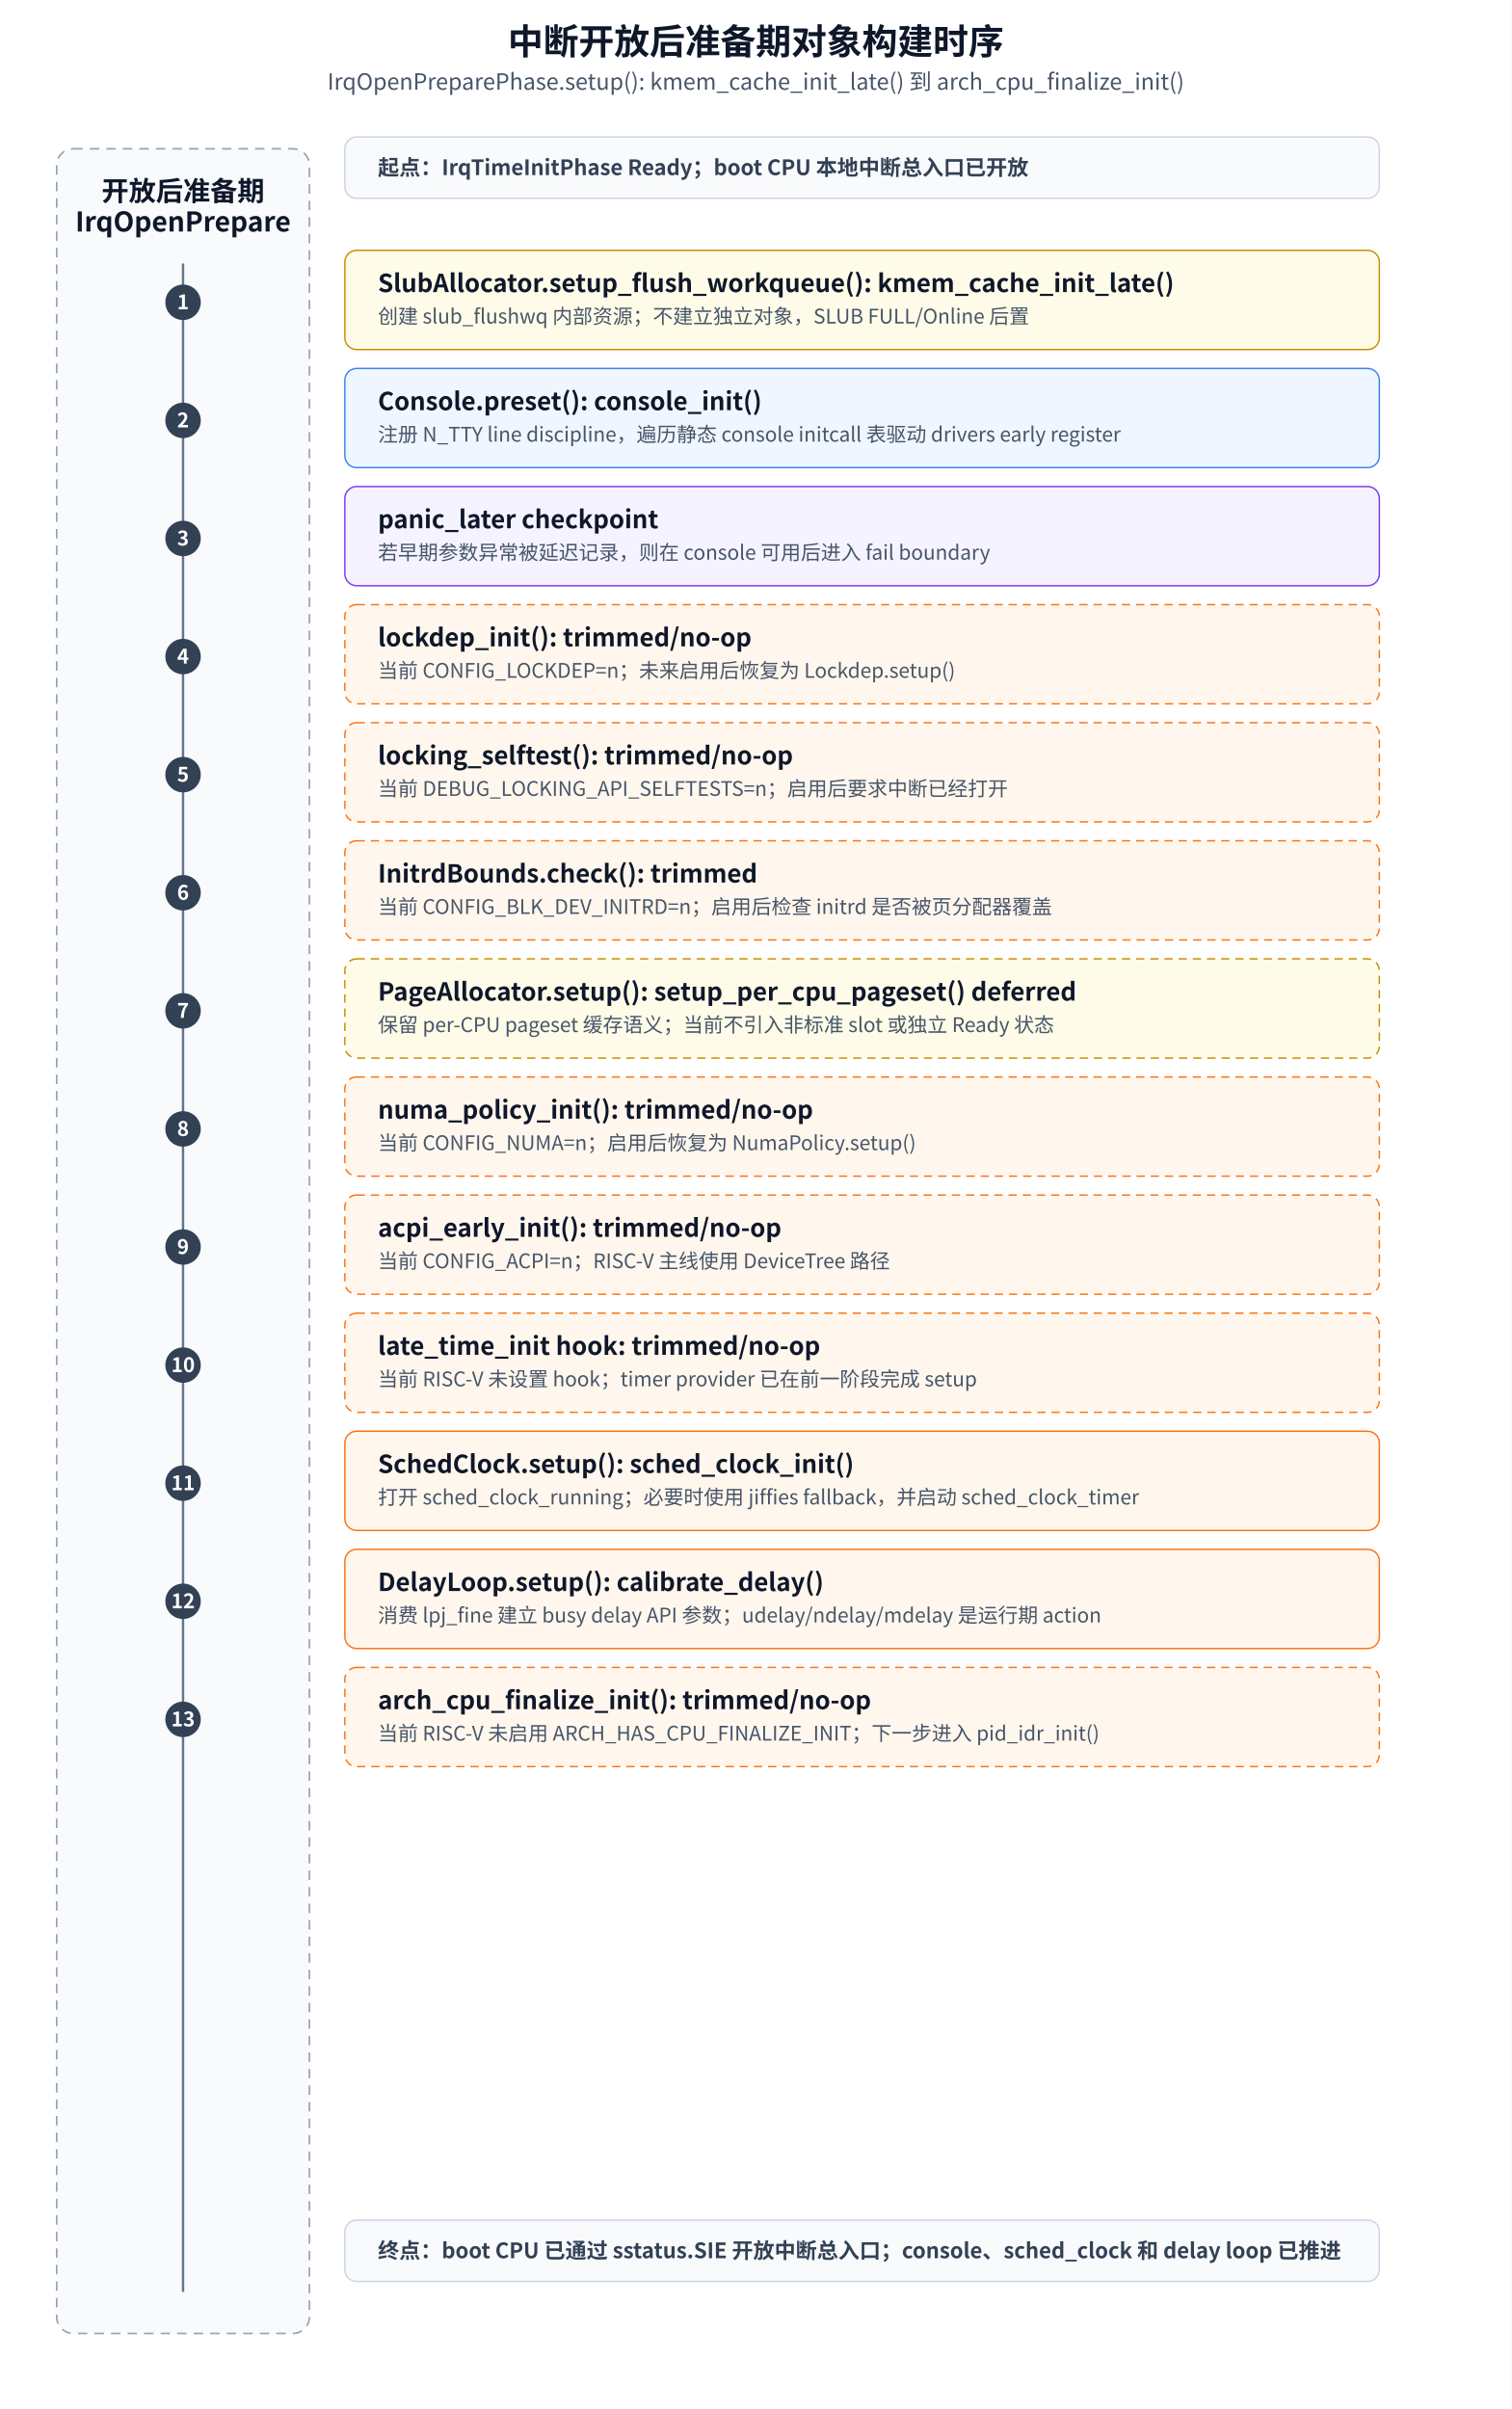
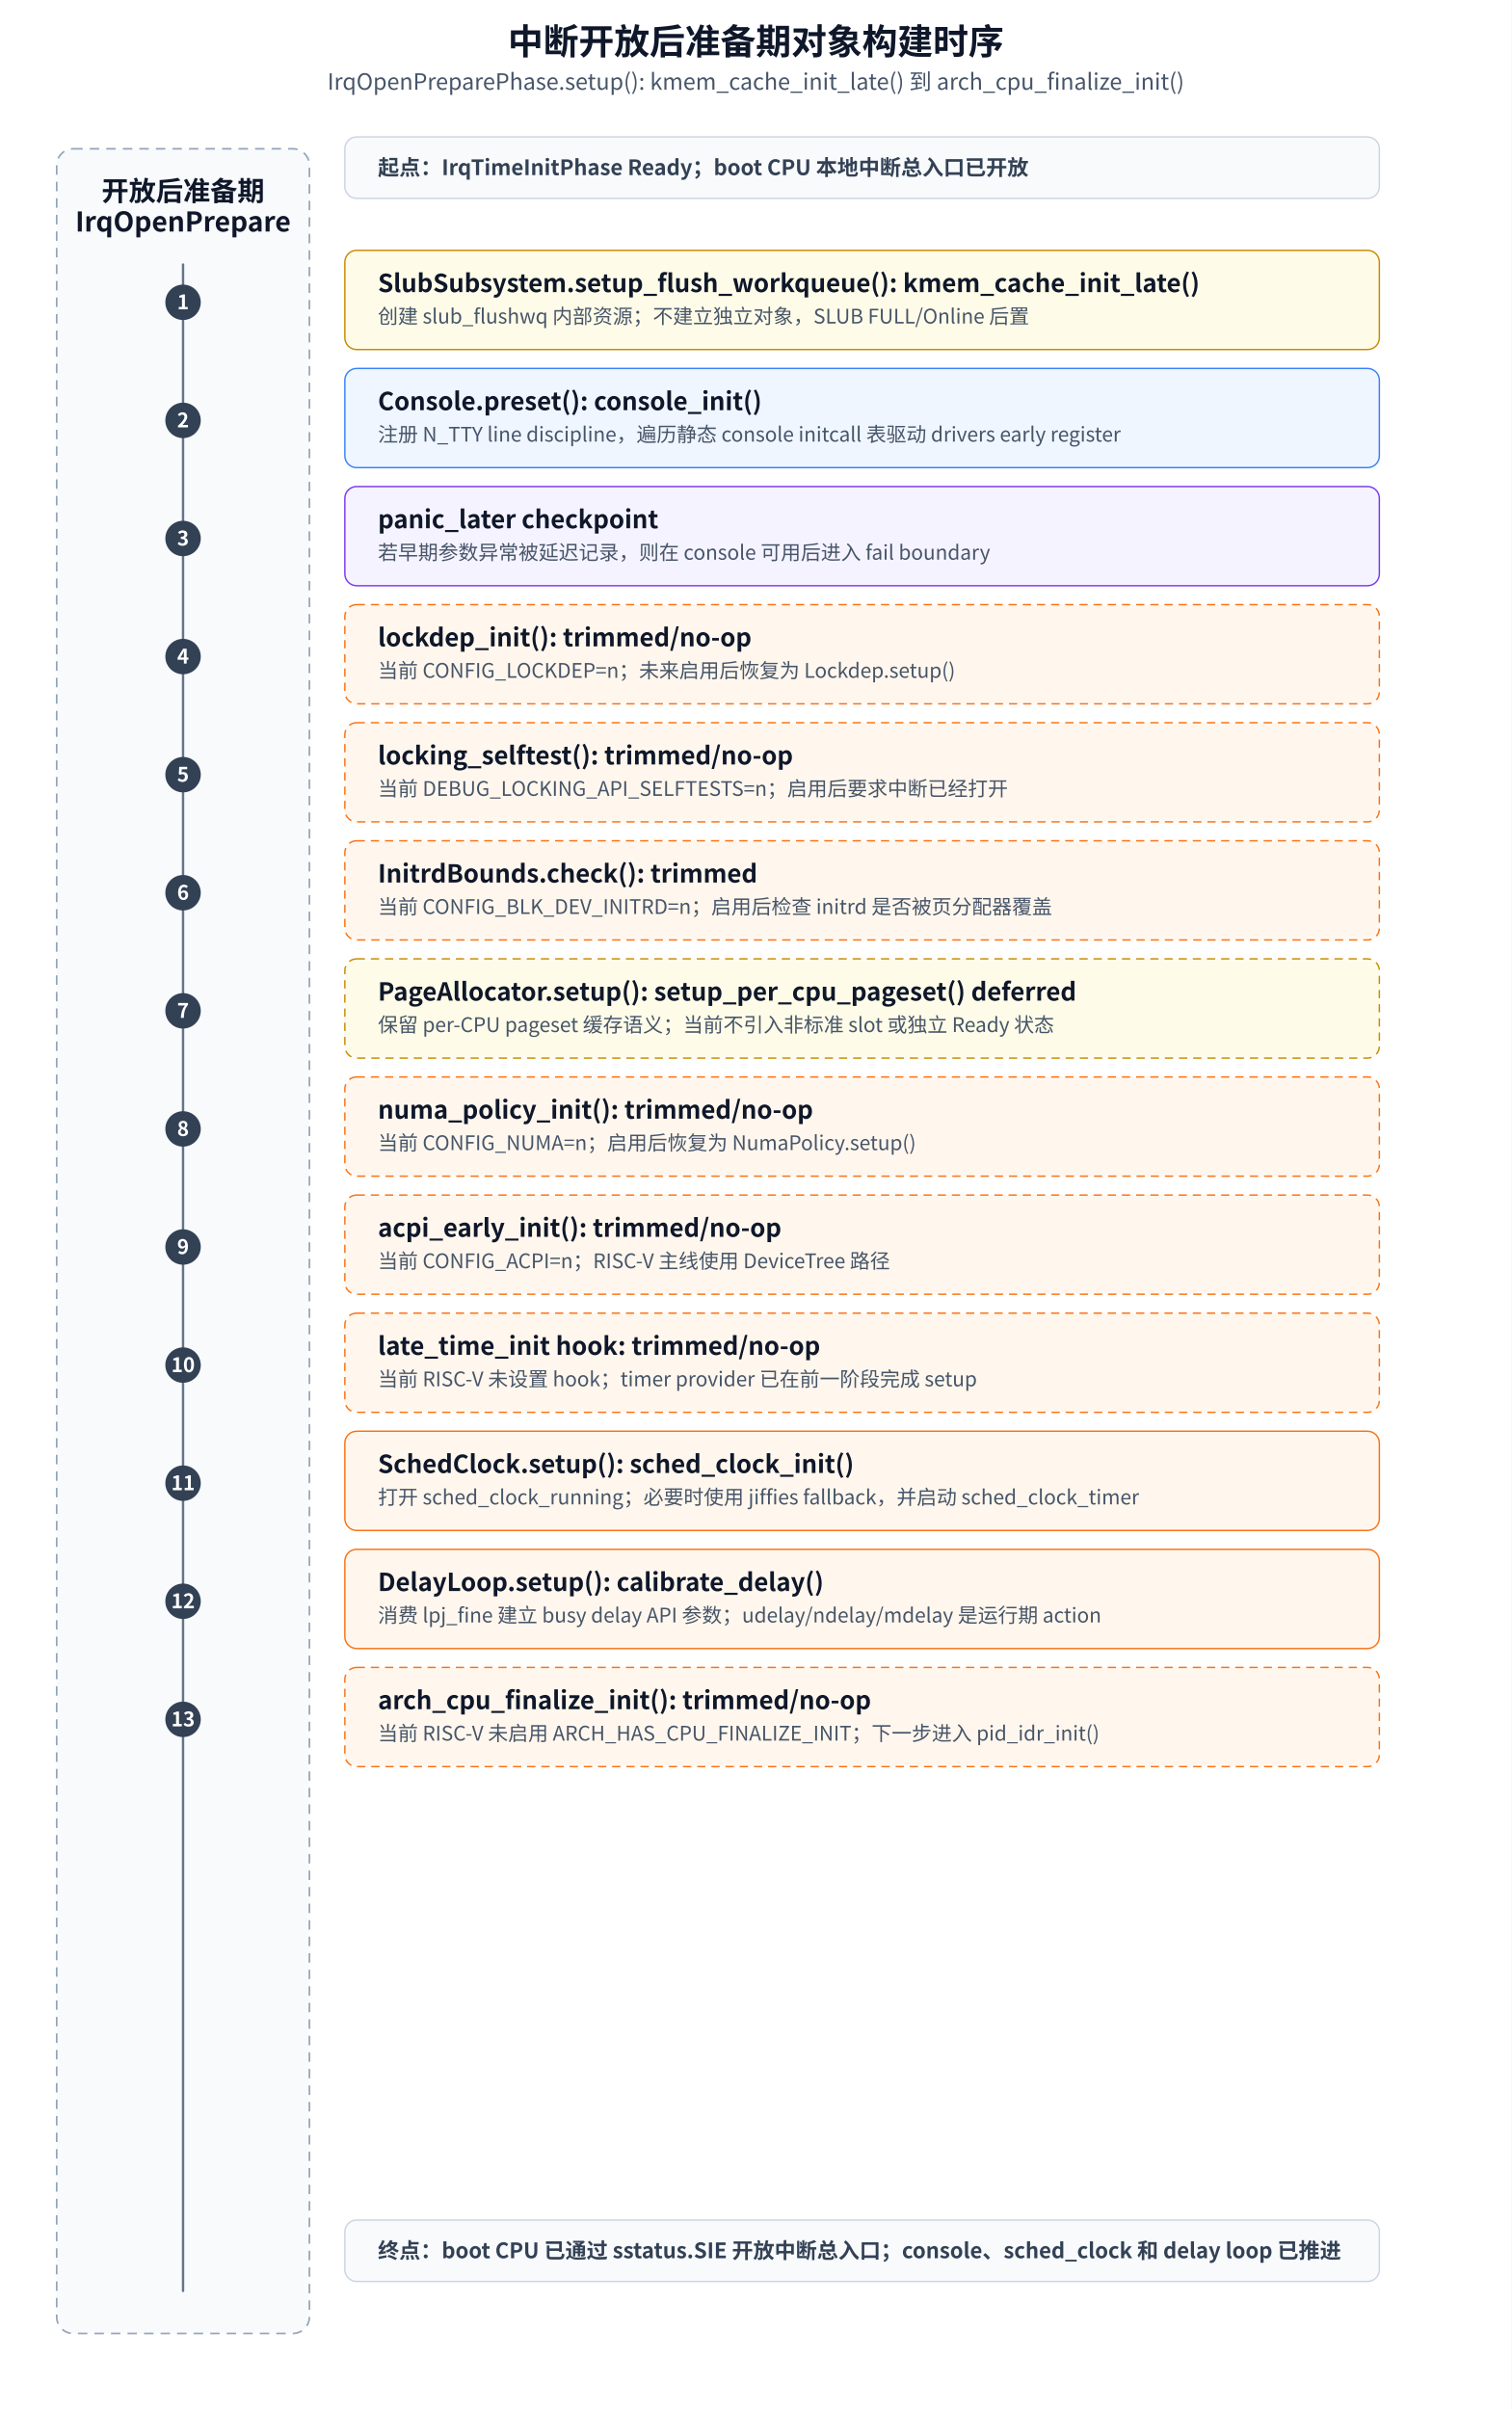
<svg xmlns="http://www.w3.org/2000/svg" width="1280" height="2040" viewBox="0 0 1280 2040" role="img" aria-labelledby="title desc">
  <defs>
    <style>
      text { font-family: "Microsoft YaHei", "Noto Sans CJK SC", "Source Han Sans SC", Arial, sans-serif; fill: #0f172a; }
      .title { font-size: 30px; font-weight: 600; }
      .subtitle { font-size: 19px; fill: #475569; }
      .lane { fill: #f8fafc; stroke: #94a3b8; stroke-width: 1.4; stroke-dasharray: 8 6; }
      .box { fill: #ffffff; stroke: #334155; stroke-width: 1.2; }
      .stage { fill: #f8fafc; stroke: #cbd5e1; stroke-width: 1.2; }
      .formal { fill: #ecfdf5; stroke: #10b981; }
      .irq { fill: #f0fdfa; stroke: #14b8a6; }
      .mm { fill: #fefce8; stroke: #ca8a04; }
      .console { fill: #eff6ff; stroke: #3b82f6; }
      .time { fill: #fff7ed; stroke: #f97316; }
      .checkpoint { fill: #f5f3ff; stroke: #7c3aed; }
      .trimmed { fill: #fff7ed; stroke: #f97316; stroke-dasharray: 7 5; }
      .deferred { fill: #fefce8; stroke: #ca8a04; stroke-dasharray: 7 5; }
      .obj { font-size: 23px; font-weight: 600; dominant-baseline: middle; }
      .line1 { font-size: 21px; font-weight: 600; dominant-baseline: middle; }
      .line2 { font-size: 17px; fill: #475569; dominant-baseline: middle; }
      .boundary { font-size: 18px; font-weight: 600; fill: #334155; dominant-baseline: middle; }
      .num { font-size: 17px; font-weight: 600; fill: #ffffff; text-anchor: middle; dominant-baseline: middle; }
      .timeline { stroke: #64748b; stroke-width: 2; stroke-linecap: round; }
      .dot { fill: #334155; }
    </style>
  </defs>
  <rect x="0" y="0" width="1280" height="2040" fill="#ffffff" />
  <text x="640" y="46" text-anchor="middle" class="title">中断开放后准备期对象构建时序</text>
  <text x="640" y="76" text-anchor="middle" class="subtitle">IrqOpenPreparePhase.setup(): kmem_cache_init_late() 到 arch_cpu_finalize_init()</text>
  <rect x="48" y="126" width="214" height="1850" rx="14" class="lane" />
  <text x="155" y="162" text-anchor="middle" class="obj">开放后准备期</text>
  <text x="155" y="188" text-anchor="middle" class="obj">IrqOpenPrepare</text>
  <line x1="155" y1="224" x2="155" y2="1940" class="timeline" />
  <rect x="292" y="116" width="876" height="52" rx="10" class="stage" />
  <text x="320" y="142" class="boundary">起点：IrqTimeInitPhase Ready；boot CPU 本地中断总入口已开放</text>
  <g transform="translate(0 -48)">
    <g transform="translate(0 56)">
      <circle cx="155" cy="248" r="15" class="dot" />
      <text x="155" y="248" class="num">1</text>
      <rect x="292" y="204" width="876" height="84" rx="10" class="box mm" />
-       <text x="320" y="232" class="line1">SlubAllocator.setup_flush_workqueue(): kmem_cache_init_late()</text>
+       <text x="320" y="232" class="line1">SlubSubsystem.setup_flush_workqueue(): kmem_cache_init_late()</text>
      <text x="320" y="260" class="line2">创建 slub_flushwq 内部资源；不建立独立对象，SLUB FULL/Online 后置</text>
    </g>
    <g transform="translate(0 156)">
      <circle cx="155" cy="248" r="15" class="dot" />
      <text x="155" y="248" class="num">2</text>
      <rect x="292" y="204" width="876" height="84" rx="10" class="box console" />
      <text x="320" y="232" class="line1">Console.preset(): console_init()</text>
      <text x="320" y="260" class="line2">注册 N_TTY line discipline，遍历静态 console initcall 表驱动 drivers early register</text>
    </g>
    <g transform="translate(0 256)">
      <circle cx="155" cy="248" r="15" class="dot" />
      <text x="155" y="248" class="num">3</text>
      <rect x="292" y="204" width="876" height="84" rx="10" class="box checkpoint" />
      <text x="320" y="232" class="line1">panic_later checkpoint</text>
      <text x="320" y="260" class="line2">若早期参数异常被延迟记录，则在 console 可用后进入 fail boundary</text>
    </g>
    <g transform="translate(0 356)">
      <circle cx="155" cy="248" r="15" class="dot" />
      <text x="155" y="248" class="num">4</text>
      <rect x="292" y="204" width="876" height="84" rx="10" class="box trimmed" />
      <text x="320" y="232" class="line1">lockdep_init(): trimmed/no-op</text>
      <text x="320" y="260" class="line2">当前 CONFIG_LOCKDEP=n；未来启用后恢复为 Lockdep.setup()</text>
    </g>
    <g transform="translate(0 456)">
      <circle cx="155" cy="248" r="15" class="dot" />
      <text x="155" y="248" class="num">5</text>
      <rect x="292" y="204" width="876" height="84" rx="10" class="box trimmed" />
      <text x="320" y="232" class="line1">locking_selftest(): trimmed/no-op</text>
      <text x="320" y="260" class="line2">当前 DEBUG_LOCKING_API_SELFTESTS=n；启用后要求中断已经打开</text>
    </g>
    <g transform="translate(0 556)">
      <circle cx="155" cy="248" r="15" class="dot" />
      <text x="155" y="248" class="num">6</text>
      <rect x="292" y="204" width="876" height="84" rx="10" class="box trimmed" />
      <text x="320" y="232" class="line1">InitrdBounds.check(): trimmed</text>
      <text x="320" y="260" class="line2">当前 CONFIG_BLK_DEV_INITRD=n；启用后检查 initrd 是否被页分配器覆盖</text>
    </g>
    <g transform="translate(0 656)">
      <circle cx="155" cy="248" r="15" class="dot" />
      <text x="155" y="248" class="num">7</text>
      <rect x="292" y="204" width="876" height="84" rx="10" class="box deferred" />
      <text x="320" y="232" class="line1">PageAllocator.setup(): setup_per_cpu_pageset() deferred</text>
      <text x="320" y="260" class="line2">保留 per-CPU pageset 缓存语义；当前不引入非标准 slot 或独立 Ready 状态</text>
    </g>
    <g transform="translate(0 756)">
      <circle cx="155" cy="248" r="15" class="dot" />
      <text x="155" y="248" class="num">8</text>
      <rect x="292" y="204" width="876" height="84" rx="10" class="box trimmed" />
      <text x="320" y="232" class="line1">numa_policy_init(): trimmed/no-op</text>
      <text x="320" y="260" class="line2">当前 CONFIG_NUMA=n；启用后恢复为 NumaPolicy.setup()</text>
    </g>
    <g transform="translate(0 856)">
      <circle cx="155" cy="248" r="15" class="dot" />
      <text x="155" y="248" class="num">9</text>
      <rect x="292" y="204" width="876" height="84" rx="10" class="box trimmed" />
      <text x="320" y="232" class="line1">acpi_early_init(): trimmed/no-op</text>
      <text x="320" y="260" class="line2">当前 CONFIG_ACPI=n；RISC-V 主线使用 DeviceTree 路径</text>
    </g>
    <g transform="translate(0 956)">
      <circle cx="155" cy="248" r="15" class="dot" />
      <text x="155" y="248" class="num">10</text>
      <rect x="292" y="204" width="876" height="84" rx="10" class="box trimmed" />
      <text x="320" y="232" class="line1">late_time_init hook: trimmed/no-op</text>
      <text x="320" y="260" class="line2">当前 RISC-V 未设置 hook；timer provider 已在前一阶段完成 setup</text>
    </g>
    <g transform="translate(0 1056)">
      <circle cx="155" cy="248" r="15" class="dot" />
      <text x="155" y="248" class="num">11</text>
      <rect x="292" y="204" width="876" height="84" rx="10" class="box time" />
      <text x="320" y="232" class="line1">SchedClock.setup(): sched_clock_init()</text>
      <text x="320" y="260" class="line2">打开 sched_clock_running；必要时使用 jiffies fallback，并启动 sched_clock_timer</text>
    </g>
    <g transform="translate(0 1156)">
      <circle cx="155" cy="248" r="15" class="dot" />
      <text x="155" y="248" class="num">12</text>
      <rect x="292" y="204" width="876" height="84" rx="10" class="box time" />
      <text x="320" y="232" class="line1">DelayLoop.setup(): calibrate_delay()</text>
      <text x="320" y="260" class="line2">消费 lpj_fine 建立 busy delay API 参数；udelay/ndelay/mdelay 是运行期 action</text>
    </g>
    <g transform="translate(0 1256)">
      <circle cx="155" cy="248" r="15" class="dot" />
      <text x="155" y="248" class="num">13</text>
      <rect x="292" y="204" width="876" height="84" rx="10" class="box trimmed" />
      <text x="320" y="232" class="line1">arch_cpu_finalize_init(): trimmed/no-op</text>
      <text x="320" y="260" class="line2">当前 RISC-V 未启用 ARCH_HAS_CPU_FINALIZE_INIT；下一步进入 pid_idr_init()</text>
    </g>
  </g>
  <rect x="292" y="1880" width="876" height="52" rx="10" class="stage" />
  <text x="320" y="1906" class="boundary">终点：boot CPU 已通过 sstatus.SIE 开放中断总入口；console、sched_clock 和 delay loop 已推进</text>
</svg>
